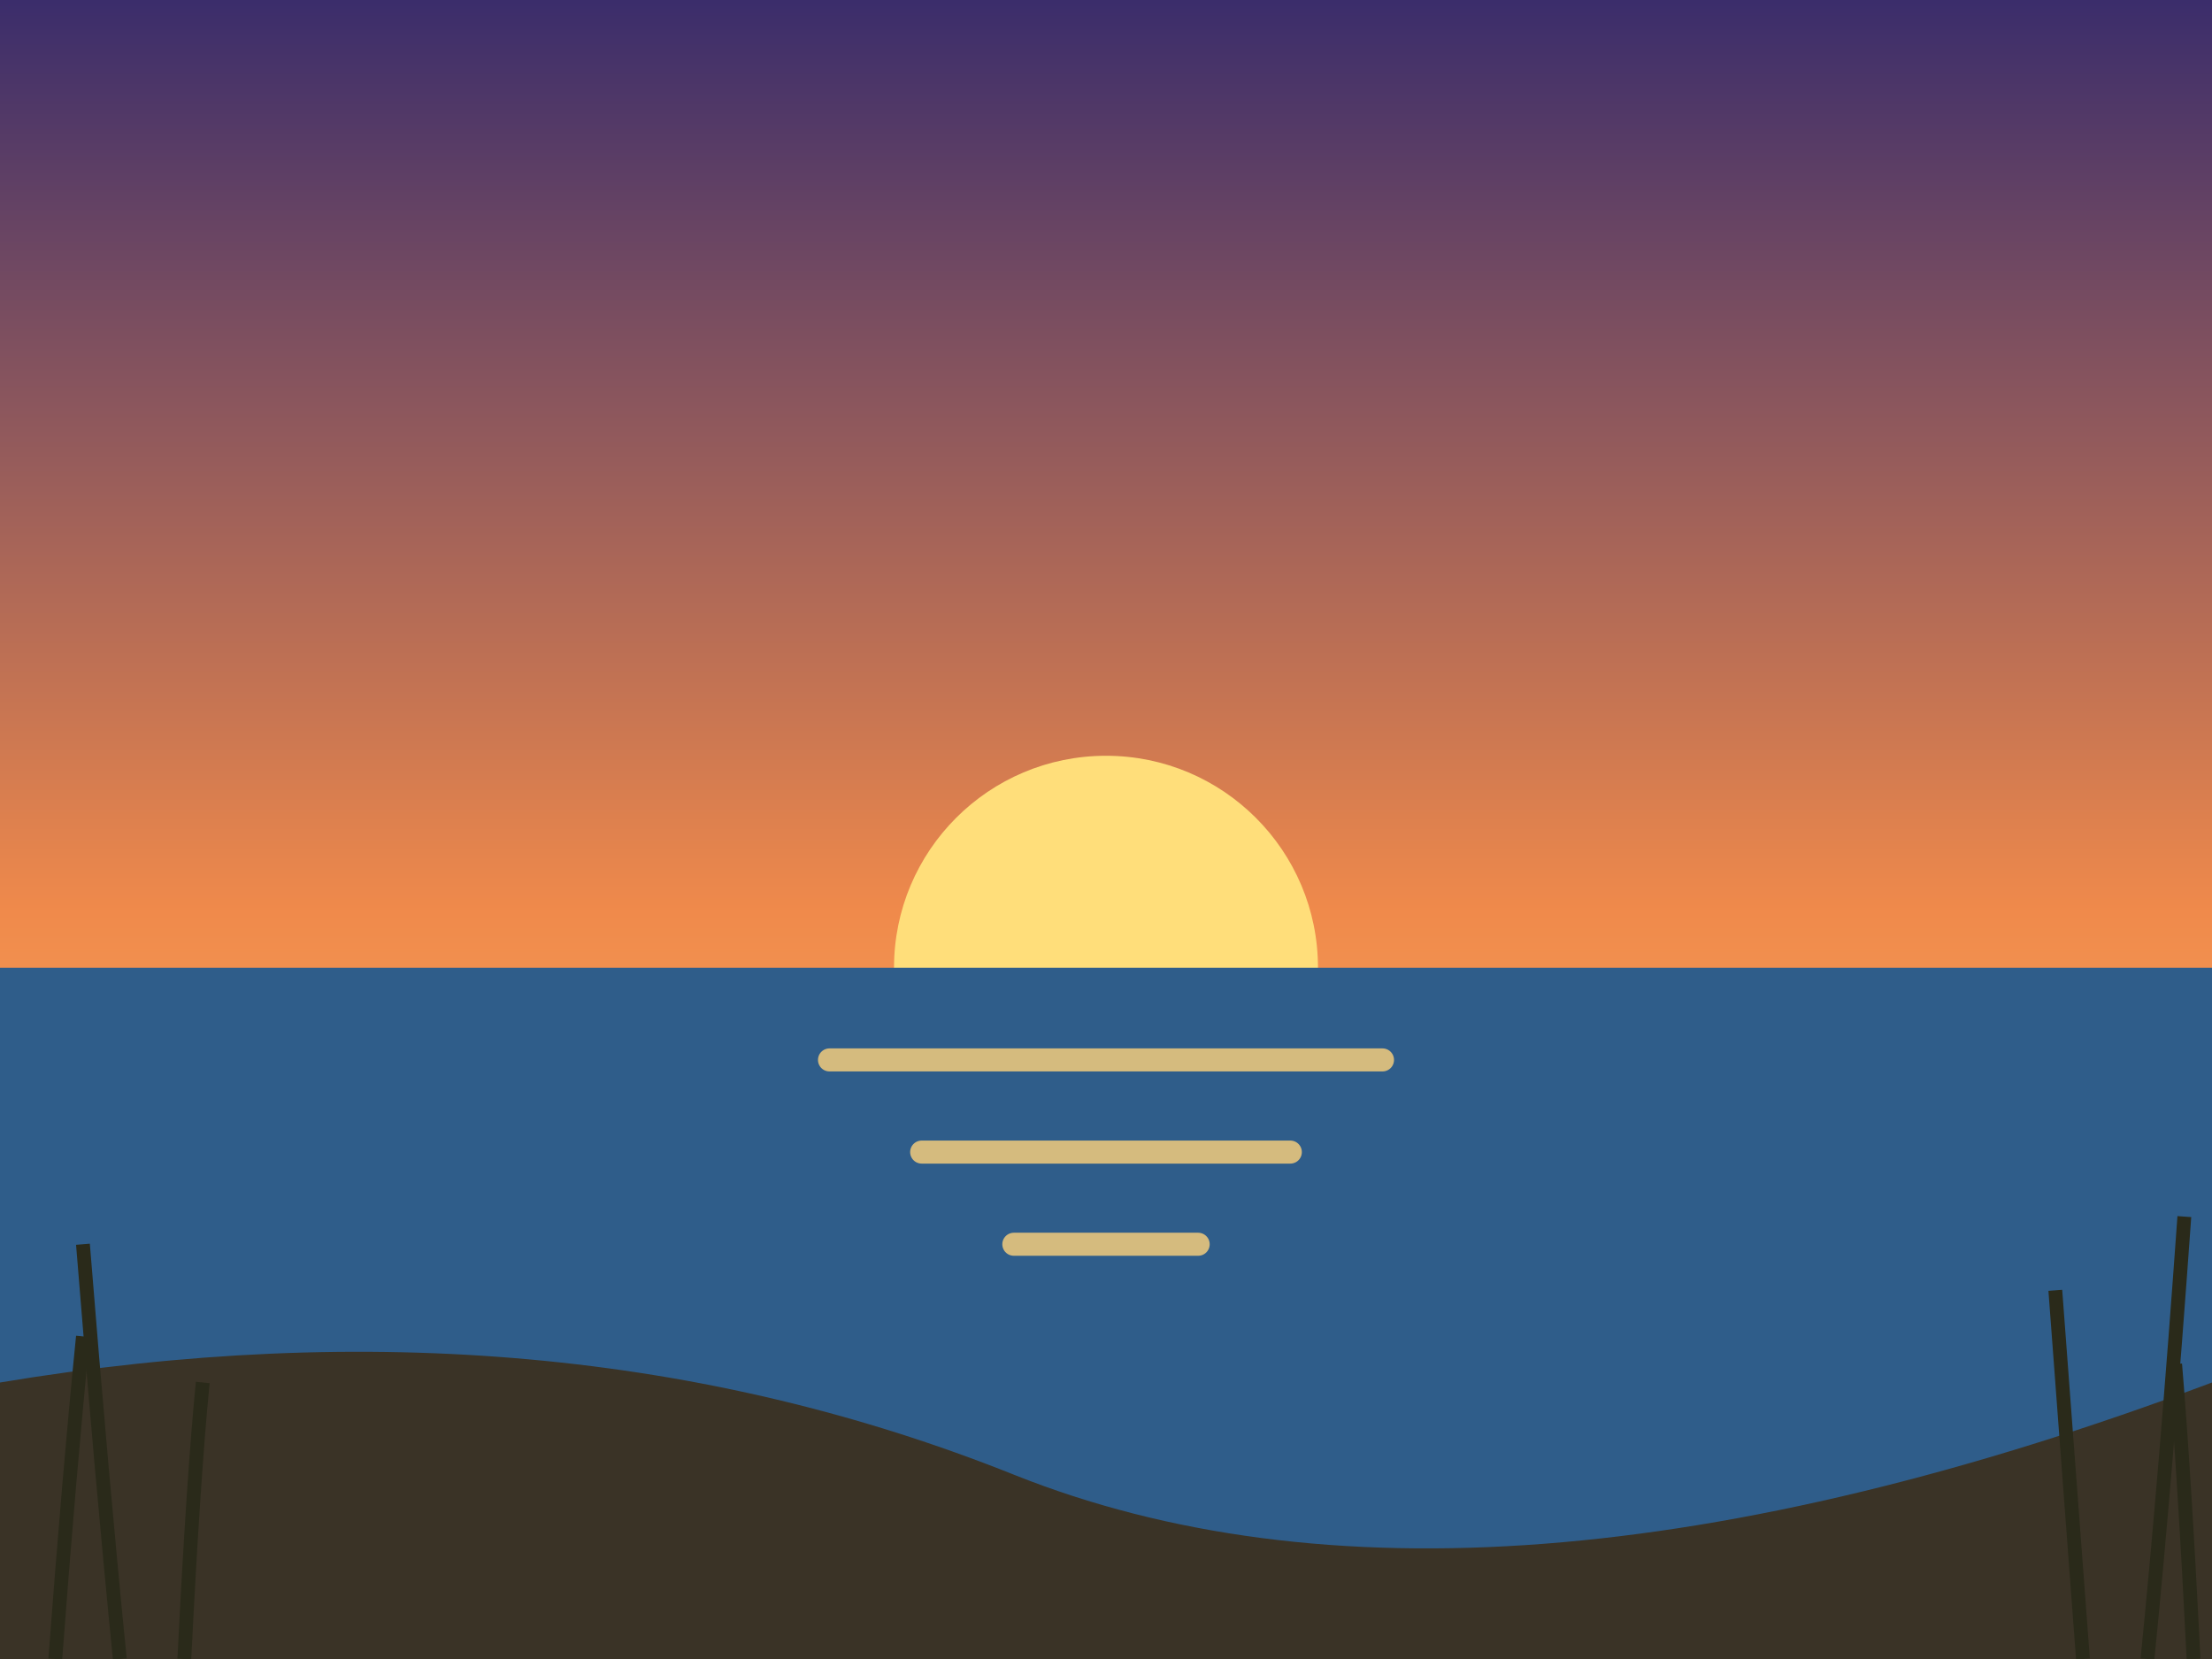
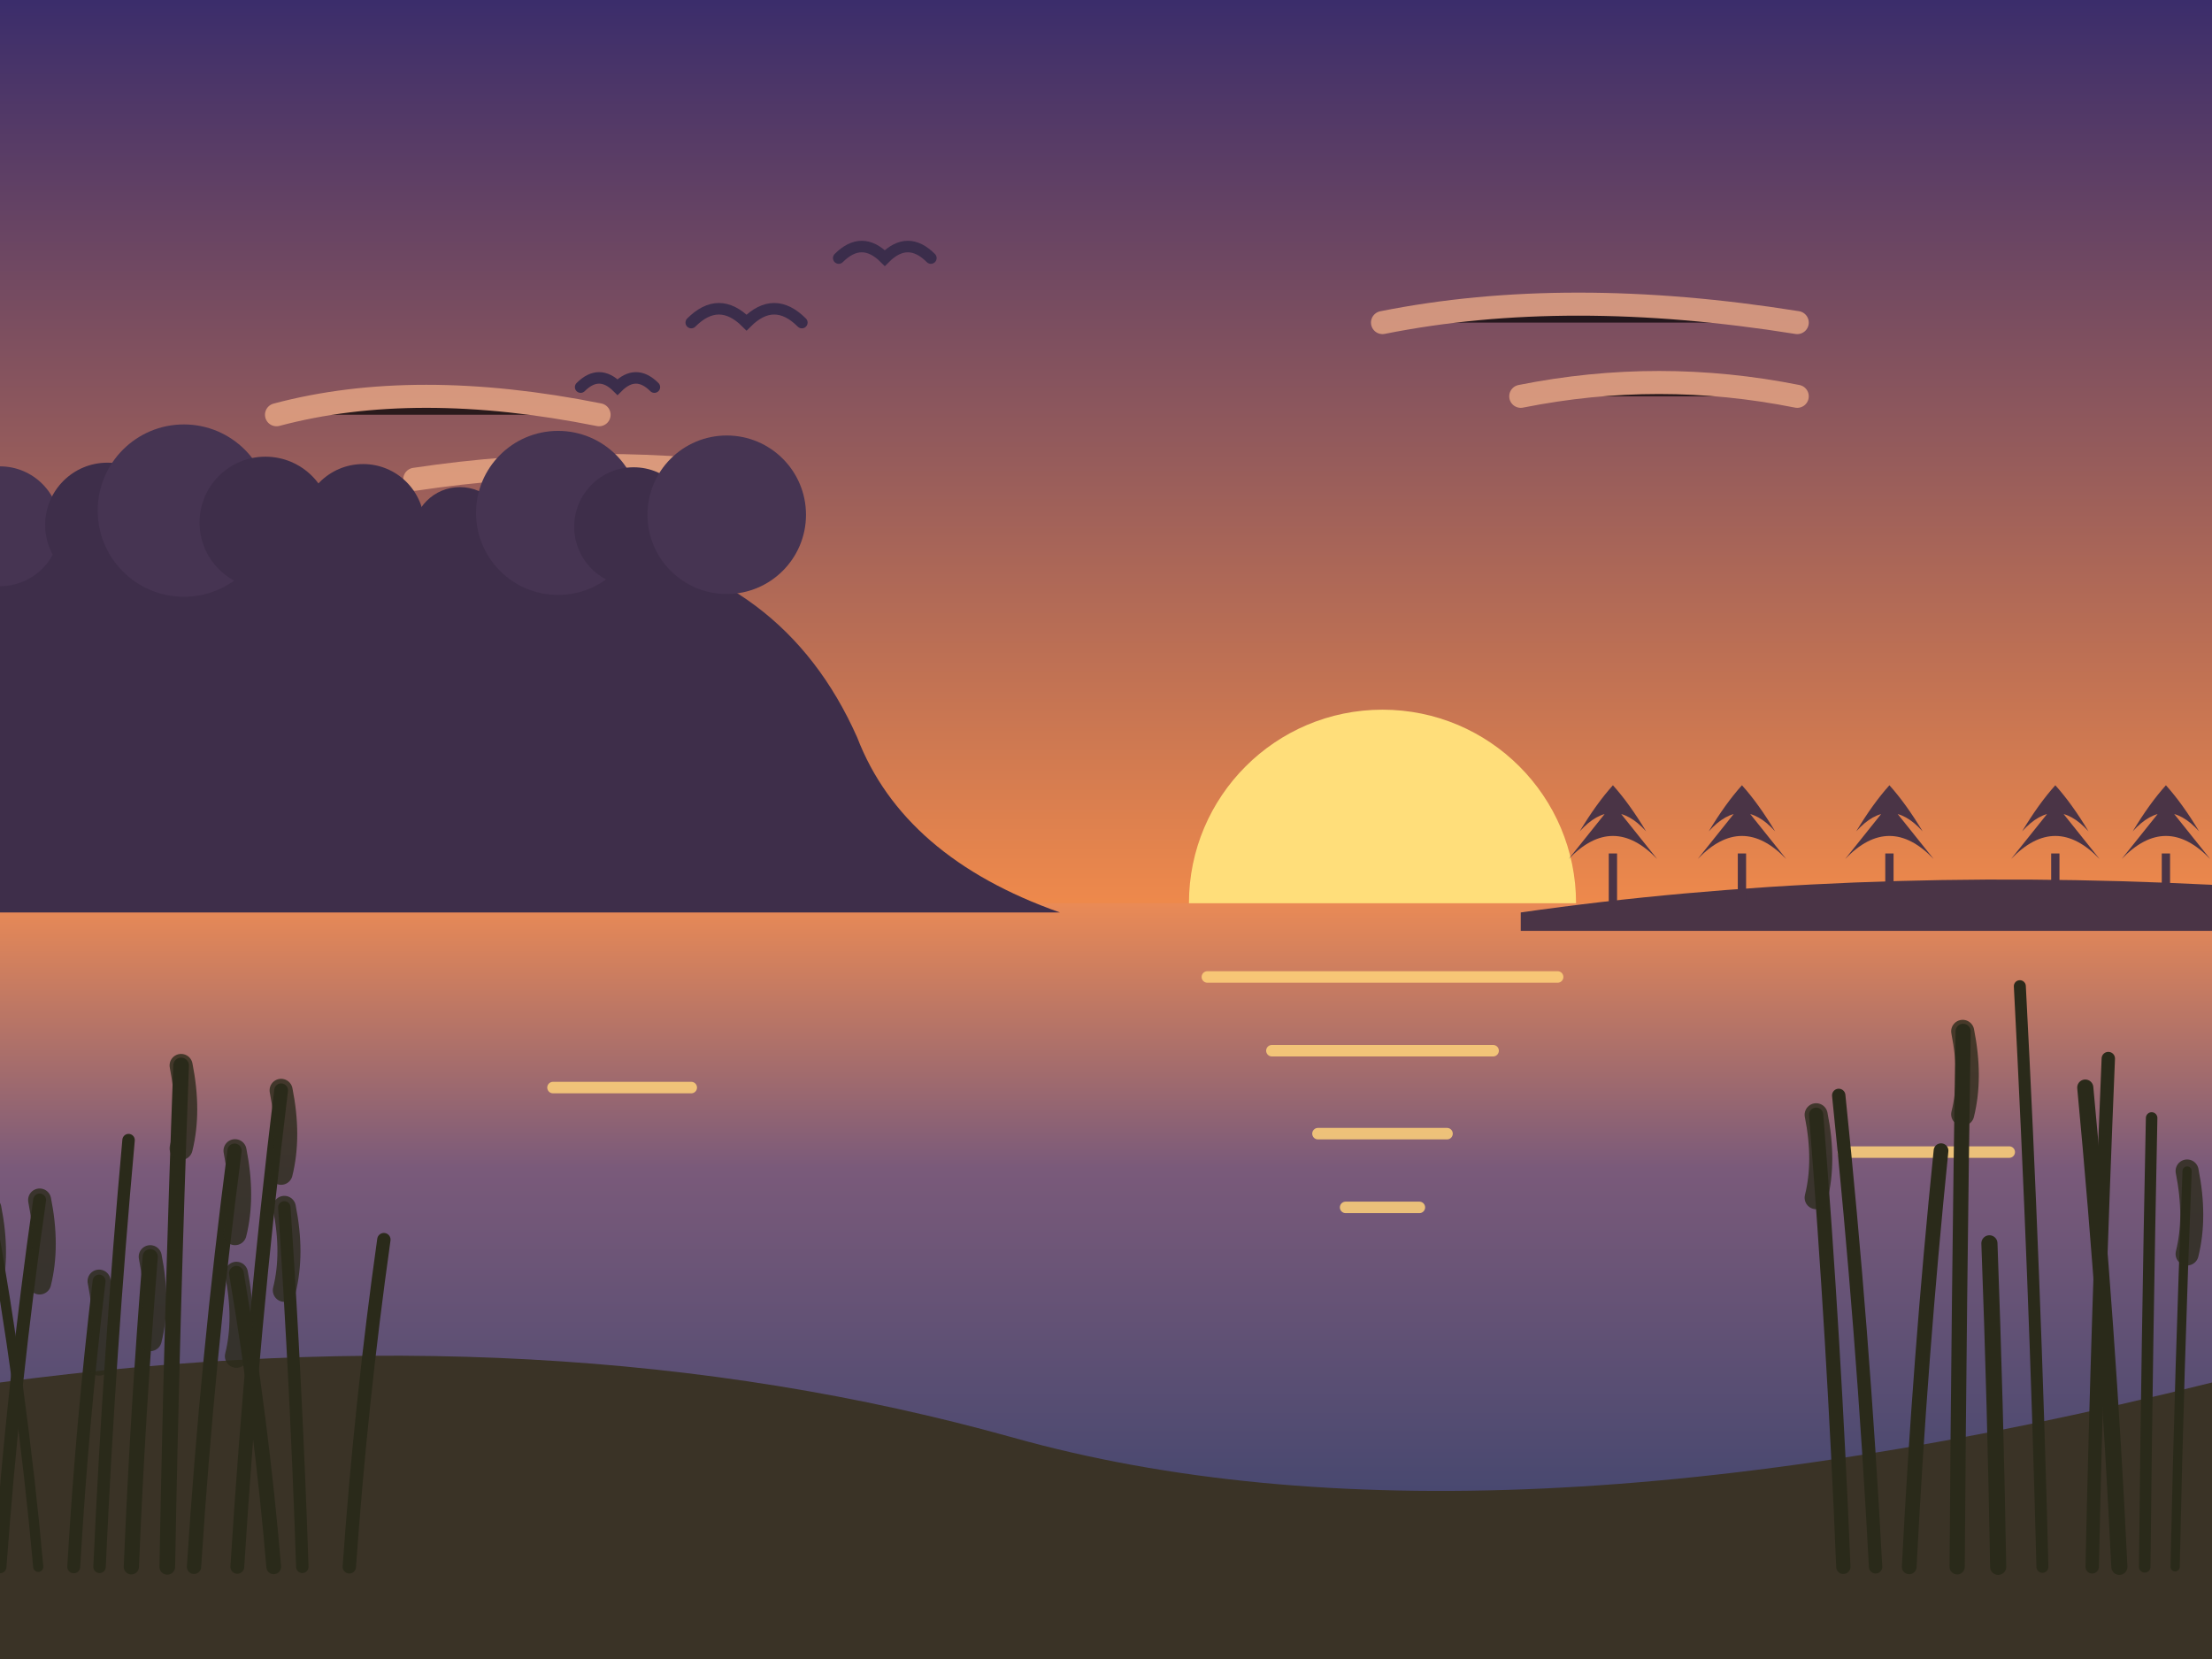
<svg xmlns="http://www.w3.org/2000/svg" width="480" height="360" viewBox="0 0 480 360">
  <defs>
-     <linearGradient id="s" x1="0" y1="0" x2="0" y2="1">
+     <linearGradient id="sky" x1="0" y1="0" x2="0" y2="1">
      <stop offset="0" stop-color="#3b2d6b" />
      <stop offset=".55" stop-color="#f08a4b" />
      <stop offset="1" stop-color="#fcd27a" />
    </linearGradient>
+     <linearGradient id="sea" x1="0" y1="0" x2="0" y2="1">
+       <stop offset="0" stop-color="#e98a56" />
+       <stop offset=".35" stop-color="#7a5a7a" />
+       <stop offset="1" stop-color="#2f3f6a" />
+     </linearGradient>
  </defs>
-   <rect width="480" height="360" fill="url(#s)" />
-   <circle cx="240" cy="210" r="46" fill="#ffde7a" />
-   <rect y="210" width="480" height="150" fill="#2f5d8a" />
-   <path d="M180 230 h120 M200 250 h80 M220 270 h40" stroke="#ffd27a" stroke-width="5" stroke-linecap="round" opacity=".8" />
-   <path d="M0 300 Q120 280 220 320 T480 300 V360 H0z" fill="#3a3326" />
-   <path d="M12 360 q3 -40 6 -70" stroke="#2a2a1a" stroke-width="3" fill="none" />
-   <path d="M26 360 q-4 -40 -8 -90" stroke="#2a2a1a" stroke-width="3" fill="none" />
-   <path d="M40 360 q2 -40 4 -60" stroke="#2a2a1a" stroke-width="3" fill="none" />
-   <path d="M452 360 q-3 -40 -6 -80" stroke="#2a2a1a" stroke-width="3" fill="none" />
-   <path d="M466 360 q4 -40 8 -96" stroke="#2a2a1a" stroke-width="3" fill="none" />
-   <path d="M476 360 q-2 -40 -4 -64" stroke="#2a2a1a" stroke-width="3" fill="none" />
+   <rect width="480" height="360" fill="url(#sky)" />
+   <path d="M60 90 q30 -8 70 0 M90 104 q40 -6 80 0 M300 70 q40 -8 90 0 M330 86 q30 -6 60 0" stroke="#f7b38a" stroke-width="5" stroke-linecap="round" opacity=".7" />
+   <circle cx="300" cy="196" r="42" fill="#ffde7a" />
+   <rect y="196" width="480" height="164" fill="url(#sea)" />
+   <path d="M262 212 h76" stroke="#ffd27a" stroke-width="2.5" stroke-linecap="round" opacity="0.85" />
+   <path d="M276 228 h48" stroke="#ffd27a" stroke-width="2.5" stroke-linecap="round" opacity="0.85" />
+   <path d="M286 246 h28" stroke="#ffd27a" stroke-width="2.5" stroke-linecap="round" opacity="0.85" />
+   <path d="M292 262 h16" stroke="#ffd27a" stroke-width="2.5" stroke-linecap="round" opacity="0.85" />
+   <path d="M120 236 h30" stroke="#ffd27a" stroke-width="2.5" stroke-linecap="round" opacity="0.85" />
+   <path d="M400 250 h36" stroke="#ffd27a" stroke-width="2.5" stroke-linecap="round" opacity="0.85" />
+   <path d="M0 120 Q70 112 130 118 Q170 124 186 160 Q196 186 230 198 H0 Z" fill="#3e2e4a" />
+   <circle cx="0.0" cy="114.2" r="13.0" fill="#463452" />
+   <circle cx="23.3" cy="113.9" r="13.5" fill="#3e2e4a" />
+   <circle cx="39.9" cy="110.8" r="18.7" fill="#463452" />
+   <circle cx="57.6" cy="113.4" r="14.3" fill="#3e2e4a" />
+   <circle cx="78.8" cy="114.0" r="13.3" fill="#3e2e4a" />
+   <circle cx="99.8" cy="115.9" r="10.2" fill="#3e2e4a" />
+   <circle cx="121.1" cy="111.3" r="17.8" fill="#463452" />
+   <circle cx="137.5" cy="114.3" r="12.9" fill="#3e2e4a" />
+   <circle cx="157.7" cy="111.7" r="17.2" fill="#463452" />
+   <path d="M330 198 Q400 188 480 192 V202 H330 Z" fill="#4a3446" />
+   <path d="M350 196 v-10.8" stroke="#4a3446" stroke-width="1.8" />
+   <path d="M340.4 186.4 q9.6 -10 19.2 0 q-4.8 -6 -9.6 -12 q-4.8 6 -9.6 12 z M342.8 180.4 q7.2 -8 14.4 0 q-3.6 -6 -7.2 -10 q-3.6 4 -7.2 10 z" fill="#4a3446" />
+   <path d="M378 196 v-10.8" stroke="#4a3446" stroke-width="1.8" />
+   <path d="M368.4 186.4 q9.6 -10 19.2 0 q-4.8 -6 -9.6 -12 q-4.8 6 -9.6 12 z M370.8 180.4 q7.2 -8 14.4 0 q-3.6 -6 -7.2 -10 q-3.6 4 -7.2 10 z" fill="#4a3446" />
+   <path d="M410 196 v-10.8" stroke="#4a3446" stroke-width="1.8" />
+   <path d="M400.4 186.4 q9.6 -10 19.2 0 q-4.8 -6 -9.6 -12 q-4.8 6 -9.6 12 z M402.8 180.4 q7.2 -8 14.4 0 q-3.6 -6 -7.2 -10 q-3.6 4 -7.2 10 z" fill="#4a3446" />
+   <path d="M446 196 v-10.8" stroke="#4a3446" stroke-width="1.8" />
+   <path d="M436.4 186.4 q9.6 -10 19.2 0 q-4.8 -6 -9.6 -12 q-4.8 6 -9.6 12 z M438.8 180.4 q7.2 -8 14.4 0 q-3.6 -6 -7.2 -10 q-3.6 4 -7.2 10 z" fill="#4a3446" />
+   <path d="M470 196 v-10.8" stroke="#4a3446" stroke-width="1.8" />
+   <path d="M460.4 186.4 q9.6 -10 19.2 0 q-4.8 -6 -9.6 -12 q-4.8 6 -9.6 12 z M462.8 180.4 q7.2 -8 14.4 0 q-3.6 -6 -7.2 -10 q-3.6 4 -7.2 10 z" fill="#4a3446" />
+   <path d="M150 70 q6 -6 12 0 q6 -6 12 0 M182 56 q5 -5 10 0 q5 -5 10 0 M126 84 q4 -4 8 0 q4 -4 8 0" stroke="#3b2d4b" stroke-width="2.5" fill="none" stroke-linecap="round" />
+   <path d="M0 300 Q120 284 220 312 T480 300 V360 H0 Z" fill="#3a3326" />
+   <path d="M0.0 340 q2.9 -39.8 8.6 -79.6" stroke="#2a2a1a" stroke-width="2.8" fill="none" stroke-linecap="round" />
+   <path d="M8.6 260.4 q2 10 0 18" stroke="#2a2a1a" stroke-width="5" fill="none" stroke-linecap="round" opacity=".8" />
+   <path d="M8.3 340 q-3.5 -38.9 -10.6 -77.8" stroke="#2a2a1a" stroke-width="2.2" fill="none" stroke-linecap="round" />
+   <path d="M-2.2 262.2 q2 10 0 18" stroke="#2a2a1a" stroke-width="5" fill="none" stroke-linecap="round" opacity=".8" />
+   <path d="M16.0 340 q1.8 -31.0 5.5 -62.0" stroke="#2a2a1a" stroke-width="2.8" fill="none" stroke-linecap="round" />
+   <path d="M21.5 278.0 q2 10 0 18" stroke="#2a2a1a" stroke-width="5" fill="none" stroke-linecap="round" opacity=".8" />
+   <path d="M21.6 340 q2.1 -46.3 6.3 -92.6" stroke="#2a2a1a" stroke-width="2.7" fill="none" stroke-linecap="round" />
+   <path d="M28.5 340 q1.4 -33.7 4.1 -67.3" stroke="#2a2a1a" stroke-width="3.3" fill="none" stroke-linecap="round" />
+   <path d="M32.6 272.7 q2 10 0 18" stroke="#2a2a1a" stroke-width="5" fill="none" stroke-linecap="round" opacity=".8" />
+   <path d="M36.3 340 q1.0 -54.4 3.0 -108.8" stroke="#2a2a1a" stroke-width="3.4" fill="none" stroke-linecap="round" />
+   <path d="M39.3 231.2 q2 10 0 18" stroke="#2a2a1a" stroke-width="5" fill="none" stroke-linecap="round" opacity=".8" />
+   <path d="M42.1 340 q2.9 -45.2 8.8 -90.3" stroke="#2a2a1a" stroke-width="3.1" fill="none" stroke-linecap="round" />
+   <path d="M51.0 249.7 q2 10 0 18" stroke="#2a2a1a" stroke-width="5" fill="none" stroke-linecap="round" opacity=".8" />
+   <path d="M51.5 340 q3.2 -51.7 9.5 -103.4" stroke="#2a2a1a" stroke-width="3.0" fill="none" stroke-linecap="round" />
+   <path d="M61.0 236.6 q2 10 0 18" stroke="#2a2a1a" stroke-width="5" fill="none" stroke-linecap="round" opacity=".8" />
+   <path d="M59.4 340 q-2.7 -31.8 -8.1 -63.7" stroke="#2a2a1a" stroke-width="3.2" fill="none" stroke-linecap="round" />
+   <path d="M51.3 276.3 q2 10 0 18" stroke="#2a2a1a" stroke-width="5" fill="none" stroke-linecap="round" opacity=".8" />
+   <path d="M65.6 340 q-1.3 -39.0 -3.9 -78.0" stroke="#2a2a1a" stroke-width="2.7" fill="none" stroke-linecap="round" />
+   <path d="M61.7 262.0 q2 10 0 18" stroke="#2a2a1a" stroke-width="5" fill="none" stroke-linecap="round" opacity=".8" />
+   <path d="M75.8 340 q2.5 -35.5 7.5 -71.0" stroke="#2a2a1a" stroke-width="2.9" fill="none" stroke-linecap="round" />
+   <path d="M400.0 340 q-2.0 -49.1 -5.9 -98.1" stroke="#2a2a1a" stroke-width="3.1" fill="none" stroke-linecap="round" />
+   <path d="M394.1 241.9 q2 10 0 18" stroke="#2a2a1a" stroke-width="5" fill="none" stroke-linecap="round" opacity=".8" />
+   <path d="M407.0 340 q-2.7 -51.1 -8.0 -102.3" stroke="#2a2a1a" stroke-width="2.9" fill="none" stroke-linecap="round" />
+   <path d="M414.3 340 q2.3 -45.2 6.9 -90.3" stroke="#2a2a1a" stroke-width="3.2" fill="none" stroke-linecap="round" />
+   <path d="M424.7 340 q0.4 -58.1 1.3 -116.2" stroke="#2a2a1a" stroke-width="3.3" fill="none" stroke-linecap="round" />
+   <path d="M425.9 223.8 q2 10 0 18" stroke="#2a2a1a" stroke-width="5" fill="none" stroke-linecap="round" opacity=".8" />
+   <path d="M433.6 340 q-0.6 -35.1 -1.9 -70.2" stroke="#2a2a1a" stroke-width="3.5" fill="none" stroke-linecap="round" />
+   <path d="M443.2 340 q-1.6 -63.0 -4.9 -126.0" stroke="#2a2a1a" stroke-width="2.6" fill="none" stroke-linecap="round" />
+   <path d="M454.0 340 q1.2 -55.2 3.5 -110.3" stroke="#2a2a1a" stroke-width="2.9" fill="none" stroke-linecap="round" />
+   <path d="M459.9 340 q-2.5 -52.0 -7.4 -104.0" stroke="#2a2a1a" stroke-width="3.5" fill="none" stroke-linecap="round" />
+   <path d="M465.4 340 q0.5 -48.7 1.5 -97.4" stroke="#2a2a1a" stroke-width="2.5" fill="none" stroke-linecap="round" />
+   <path d="M472.0 340 q0.9 -43.0 2.6 -85.9" stroke="#2a2a1a" stroke-width="2.0" fill="none" stroke-linecap="round" />
+   <path d="M474.6 254.1 q2 10 0 18" stroke="#2a2a1a" stroke-width="5" fill="none" stroke-linecap="round" opacity=".8" />
</svg>
